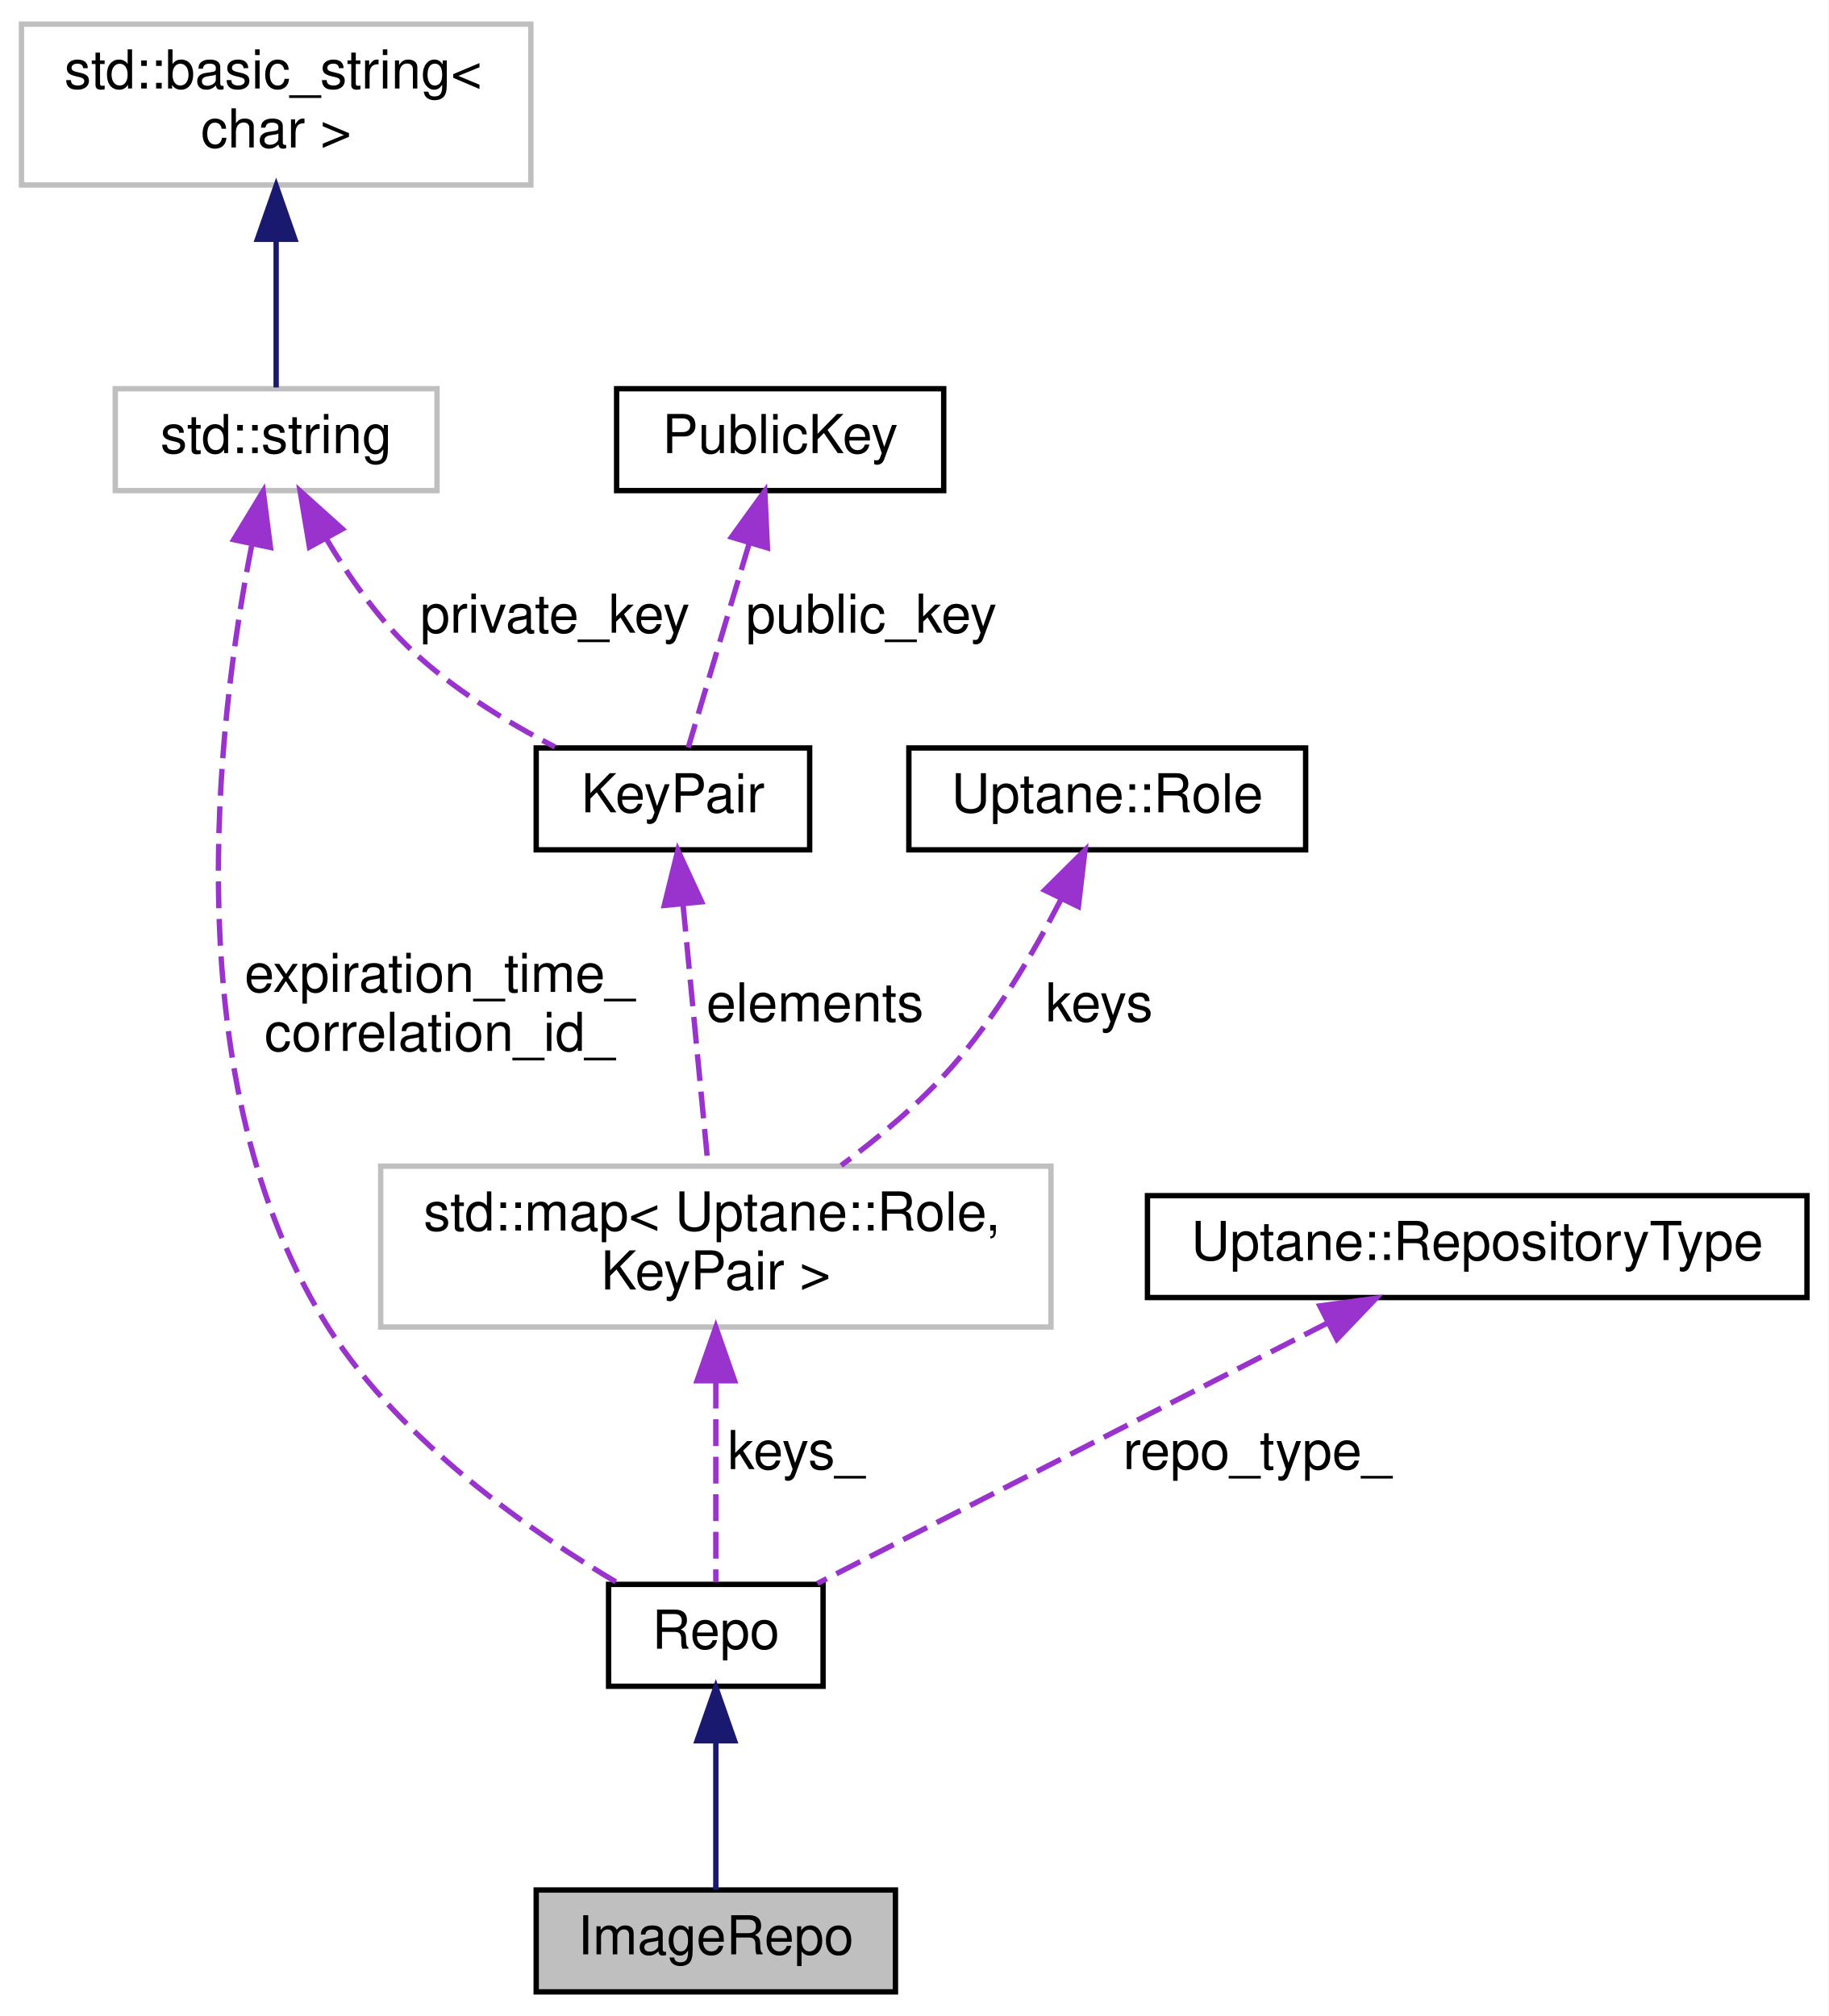
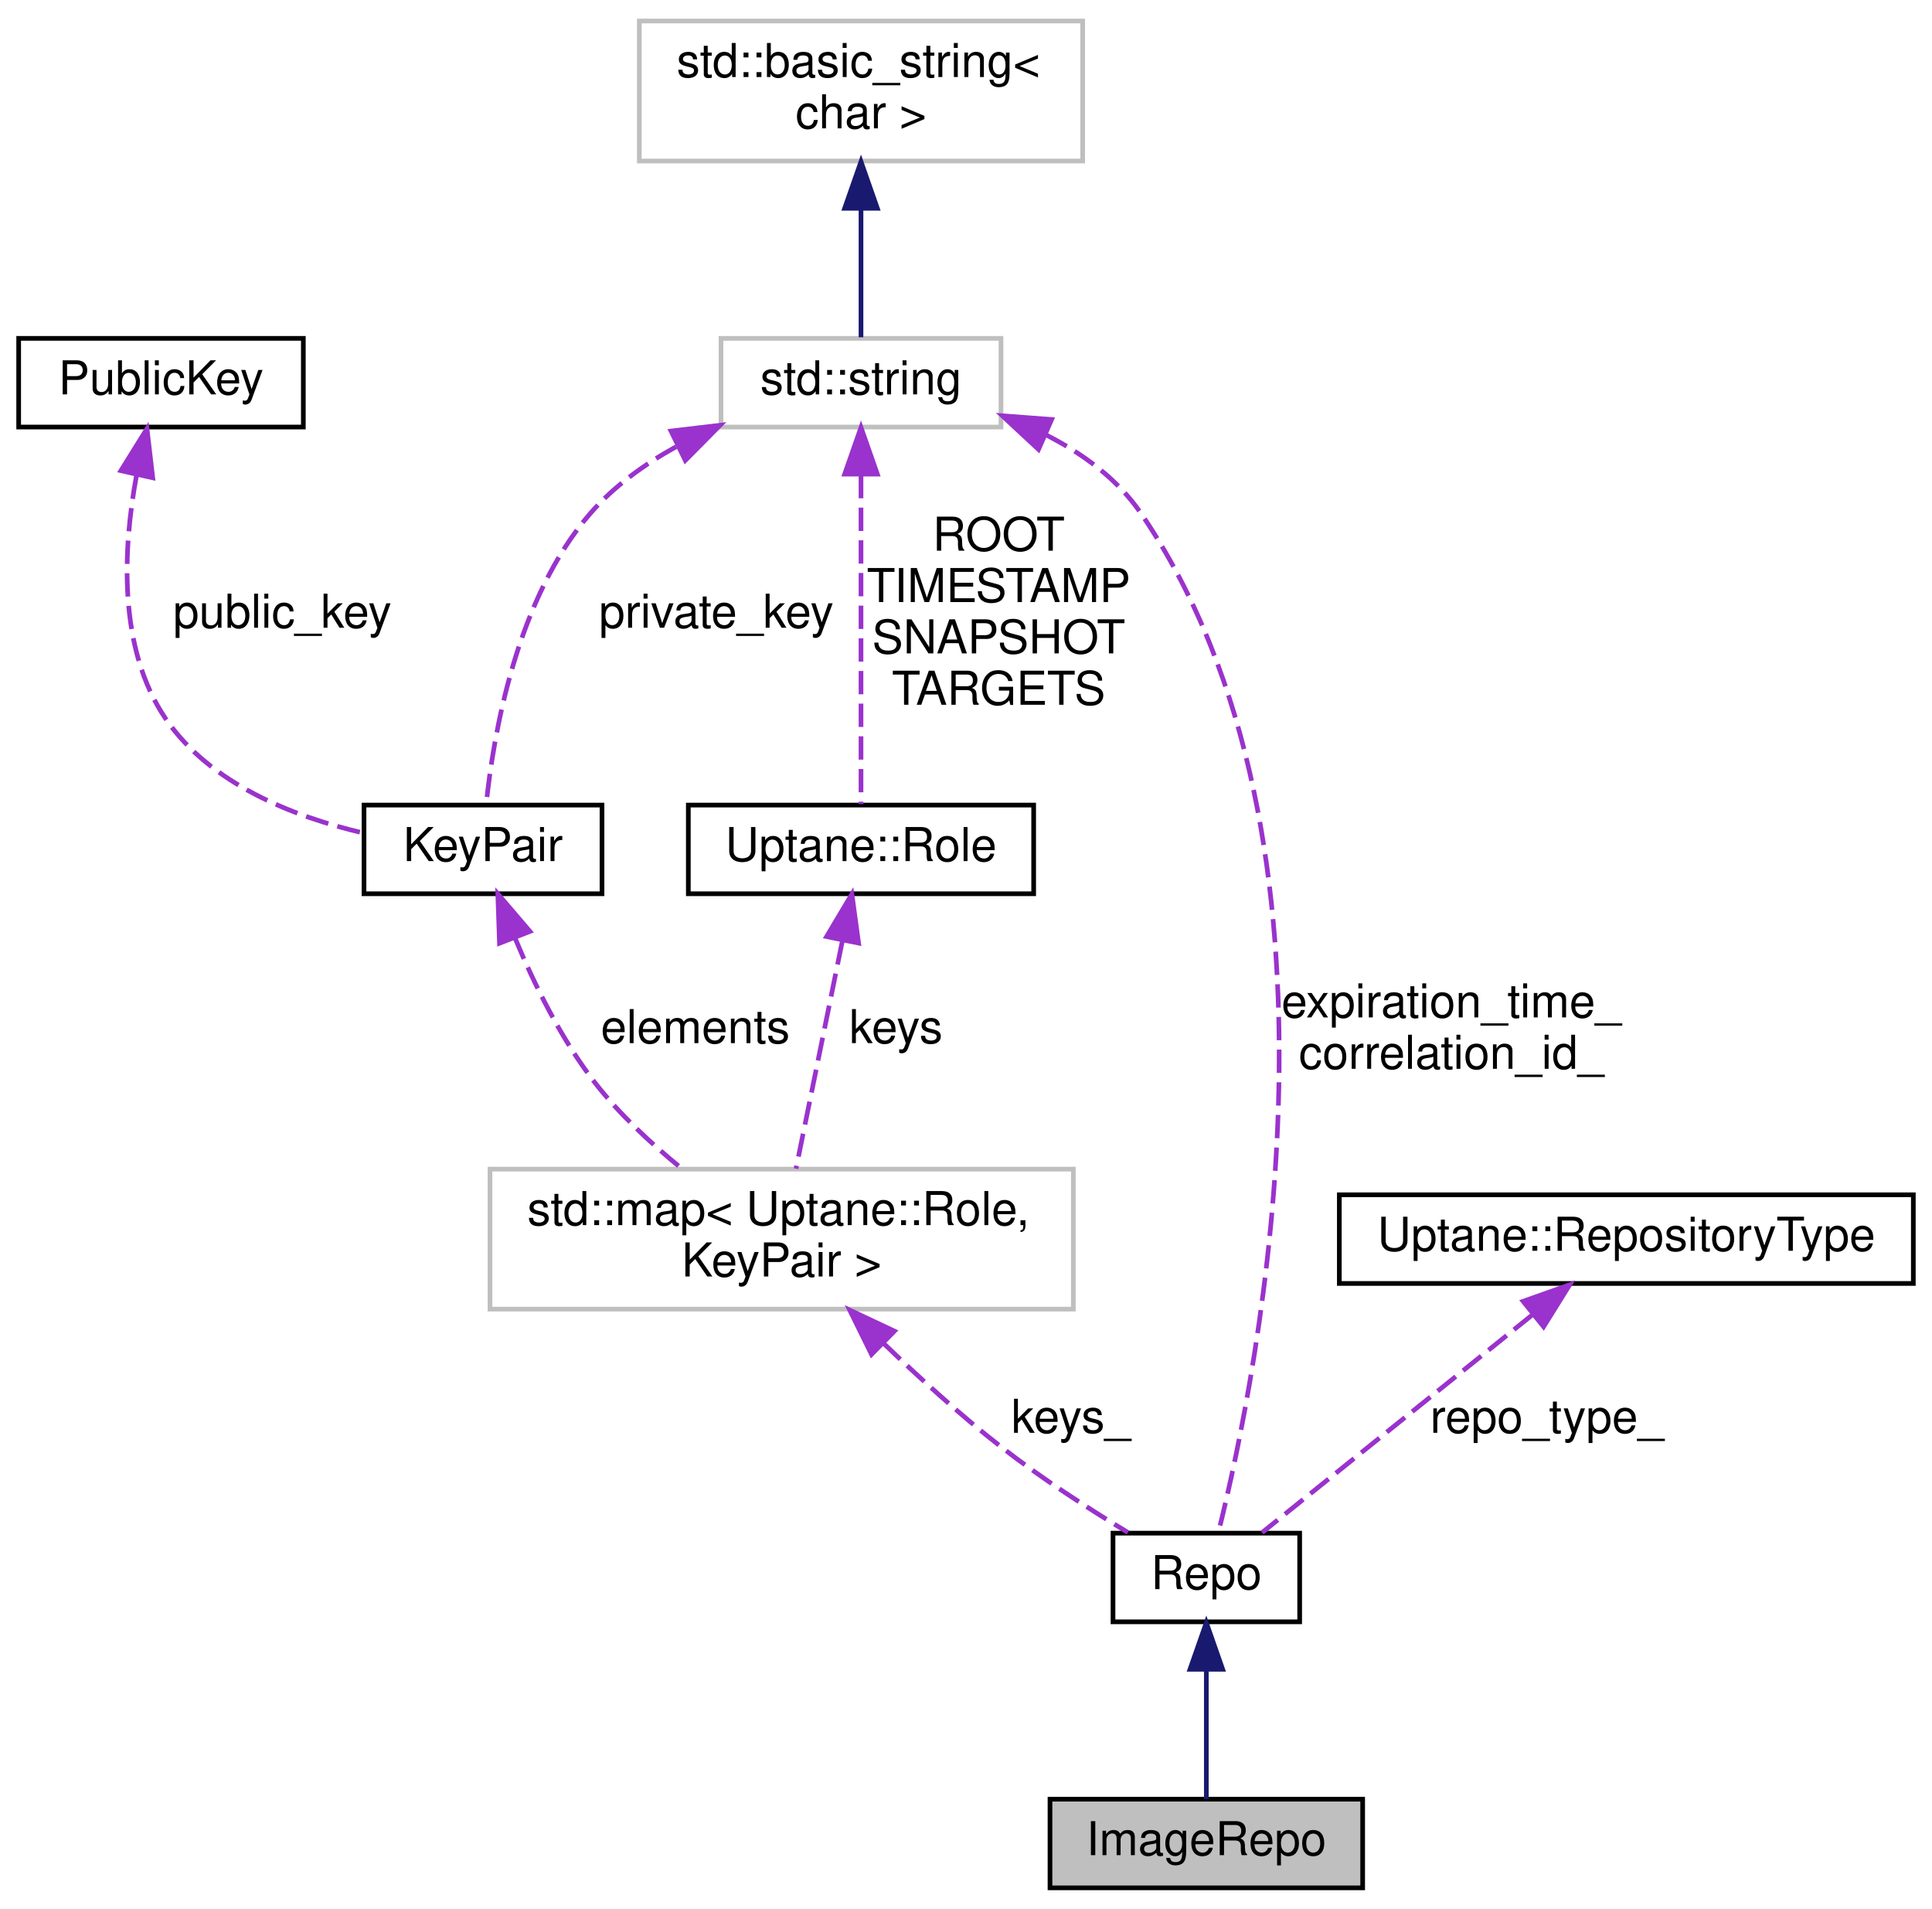
- <svg xmlns="http://www.w3.org/2000/svg" xmlns:xlink="http://www.w3.org/1999/xlink" width="341pt" height="376pt" viewBox="0.00 0.00 341.00 376.00">
-   <g id="graph0" class="graph" transform="scale(1 1) rotate(0) translate(4 372)">
-     <polygon fill="#ffffff" stroke="transparent" points="-4,4 -4,-372 337,-372 337,4 -4,4" />
+ <svg xmlns="http://www.w3.org/2000/svg" xmlns:xlink="http://www.w3.org/1999/xlink" width="414pt" height="409pt" viewBox="0.00 0.00 414.00 409.00">
+   <g id="graph0" class="graph" transform="scale(1 1) rotate(0) translate(4 405)">
+     <polygon fill="#ffffff" stroke="transparent" points="-4,4 -4,-405 410,-405 410,4 -4,4" />
    <g id="node1" class="node">
-       <polygon fill="#bfbfbf" stroke="#000000" points="96,-.5 96,-19.5 163,-19.5 163,-.5 96,-.5" />
-       <text text-anchor="middle" x="129.5" y="-7.5" font-family="Helvetica,sans-Serif" font-size="10.00" fill="#000000">ImageRepo</text>
+       <polygon fill="#bfbfbf" stroke="#000000" points="221,-.5 221,-19.5 288,-19.5 288,-.5 221,-.5" />
+       <text text-anchor="middle" x="254.5" y="-7.5" font-family="Helvetica,sans-Serif" font-size="10.00" fill="#000000">ImageRepo</text>
    </g>
    <g id="node2" class="node">
      <g id="a_node2">
        <a xlink:href="class_repo.html" target="_top" xlink:title="Repo">
-           <polygon fill="#ffffff" stroke="#000000" points="109.5,-57.5 109.5,-76.5 149.5,-76.5 149.5,-57.5 109.5,-57.5" />
-           <text text-anchor="middle" x="129.5" y="-64.5" font-family="Helvetica,sans-Serif" font-size="10.00" fill="#000000">Repo</text>
+           <polygon fill="#ffffff" stroke="#000000" points="234.5,-57.5 234.5,-76.5 274.5,-76.5 274.5,-57.5 234.5,-57.5" />
+           <text text-anchor="middle" x="254.5" y="-64.5" font-family="Helvetica,sans-Serif" font-size="10.00" fill="#000000">Repo</text>
        </a>
      </g>
    </g>
    <g id="edge1" class="edge">
-       <path fill="none" stroke="#191970" d="M129.5,-47.234C129.5,-37.849 129.5,-27.065 129.5,-19.526" />
-       <polygon fill="#191970" stroke="#191970" points="126,-47.331 129.5,-57.331 133,-47.331 126,-47.331" />
+       <path fill="none" stroke="#191970" d="M254.5,-47.234C254.5,-37.849 254.5,-27.065 254.5,-19.526" />
+       <polygon fill="#191970" stroke="#191970" points="251,-47.331 254.5,-57.331 258,-47.331 251,-47.331" />
    </g>
    <g id="node3" class="node">
-       <polygon fill="#ffffff" stroke="#bfbfbf" points="67,-124.5 67,-154.5 192,-154.5 192,-124.5 67,-124.5" />
-       <text text-anchor="start" x="75" y="-142.5" font-family="Helvetica,sans-Serif" font-size="10.00" fill="#000000">std::map&lt; Uptane::Role,</text>
-       <text text-anchor="middle" x="129.5" y="-131.5" font-family="Helvetica,sans-Serif" font-size="10.00" fill="#000000"> KeyPair &gt;</text>
+       <polygon fill="#ffffff" stroke="#bfbfbf" points="101,-124.5 101,-154.5 226,-154.5 226,-124.5 101,-124.5" />
+       <text text-anchor="start" x="109" y="-142.5" font-family="Helvetica,sans-Serif" font-size="10.00" fill="#000000">std::map&lt; Uptane::Role,</text>
+       <text text-anchor="middle" x="163.5" y="-131.5" font-family="Helvetica,sans-Serif" font-size="10.00" fill="#000000"> KeyPair &gt;</text>
    </g>
    <g id="edge2" class="edge">
-       <path fill="none" stroke="#9a32cd" stroke-dasharray="5,2" d="M129.5,-114.305C129.5,-101.424 129.5,-86.484 129.5,-76.896" />
-       <polygon fill="#9a32cd" stroke="#9a32cd" points="126,-114.478 129.5,-124.478 133,-114.478 126,-114.478" />
-       <text text-anchor="middle" x="144.5" y="-98" font-family="Helvetica,sans-Serif" font-size="10.00" fill="#000000"> keys_</text>
+       <path fill="none" stroke="#9a32cd" stroke-dasharray="5,2" d="M185.306,-117.197C192.985,-109.799 201.861,-101.738 210.5,-95 219.067,-88.318 229.271,-81.748 237.694,-76.653" />
+       <polygon fill="#9a32cd" stroke="#9a32cd" points="182.756,-114.795 178.078,-124.301 187.663,-119.787 182.756,-114.795" />
+       <text text-anchor="middle" x="225.5" y="-98" font-family="Helvetica,sans-Serif" font-size="10.00" fill="#000000"> keys_</text>
    </g>
    <g id="node4" class="node">
      <g id="a_node4">
        <a xlink:href="struct_key_pair.html" target="_top" xlink:title="KeyPair">
-           <polygon fill="#ffffff" stroke="#000000" points="96,-213.5 96,-232.5 147,-232.5 147,-213.5 96,-213.5" />
-           <text text-anchor="middle" x="121.5" y="-220.5" font-family="Helvetica,sans-Serif" font-size="10.00" fill="#000000">KeyPair</text>
+           <polygon fill="#ffffff" stroke="#000000" points="74,-213.5 74,-232.5 125,-232.5 125,-213.5 74,-213.5" />
+           <text text-anchor="middle" x="99.5" y="-220.5" font-family="Helvetica,sans-Serif" font-size="10.00" fill="#000000">KeyPair</text>
        </a>
      </g>
    </g>
    <g id="edge3" class="edge">
-       <path fill="none" stroke="#9a32cd" stroke-dasharray="5,2" d="M123.393,-203.243C124.82,-188.345 126.749,-168.219 128.054,-154.597" />
-       <polygon fill="#9a32cd" stroke="#9a32cd" points="119.888,-203.133 122.418,-213.422 126.856,-203.801 119.888,-203.133" />
-       <text text-anchor="middle" x="148" y="-181.5" font-family="Helvetica,sans-Serif" font-size="10.00" fill="#000000"> elements</text>
+       <path fill="none" stroke="#9a32cd" stroke-dasharray="5,2" d="M106.298,-204.157C110.39,-194.299 116.221,-182.368 123.5,-173 128.724,-166.276 135.505,-159.974 141.995,-154.689" />
+       <polygon fill="#9a32cd" stroke="#9a32cd" points="103.033,-202.897 102.677,-213.486 109.559,-205.43 103.033,-202.897" />
+       <text text-anchor="middle" x="145" y="-181.5" font-family="Helvetica,sans-Serif" font-size="10.00" fill="#000000"> elements</text>
    </g>
    <g id="node5" class="node">
      <g id="a_node5">
        <a xlink:title="STL class. ">
-           <polygon fill="#ffffff" stroke="#bfbfbf" points="17.5,-280.5 17.5,-299.5 77.5,-299.5 77.5,-280.5 17.5,-280.5" />
-           <text text-anchor="middle" x="47.5" y="-287.5" font-family="Helvetica,sans-Serif" font-size="10.00" fill="#000000">std::string</text>
+           <polygon fill="#ffffff" stroke="#bfbfbf" points="150.5,-313.5 150.5,-332.5 210.5,-332.5 210.5,-313.5 150.5,-313.5" />
+           <text text-anchor="middle" x="180.5" y="-320.5" font-family="Helvetica,sans-Serif" font-size="10.00" fill="#000000">std::string</text>
+         </a>
+       </g>
+     </g>
+     <g id="edge10" class="edge">
+       <path fill="none" stroke="#9a32cd" stroke-dasharray="5,2" d="M220.204,-311.792C228.124,-307.752 235.525,-302.308 240.5,-295 288.709,-224.192 265.532,-110.556 257.112,-76.774" />
+       <polygon fill="#9a32cd" stroke="#9a32cd" points="218.538,-308.701 210.782,-315.918 221.346,-315.113 218.538,-308.701" />
+       <text text-anchor="middle" x="307" y="-187" font-family="Helvetica,sans-Serif" font-size="10.00" fill="#000000"> expiration_time_</text>
+       <text text-anchor="middle" x="307" y="-176" font-family="Helvetica,sans-Serif" font-size="10.00" fill="#000000">correlation_id_</text>
+     </g>
+     <g id="edge4" class="edge">
+       <path fill="none" stroke="#9a32cd" stroke-dasharray="5,2" d="M140.893,-309.289C134.057,-305.51 127.541,-300.804 122.5,-295 106.668,-276.77 101.713,-247.55 100.178,-232.556" />
+       <polygon fill="#9a32cd" stroke="#9a32cd" points="139.782,-312.642 150.304,-313.884 142.853,-306.351 139.782,-312.642" />
+       <text text-anchor="middle" x="149.5" y="-270.5" font-family="Helvetica,sans-Serif" font-size="10.00" fill="#000000"> private_key</text>
+     </g>
+     <g id="node8" class="node">
+       <g id="a_node8">
+         <a xlink:href="class_uptane_1_1_role.html" target="_top" xlink:title="TUF Roles. ">
+           <polygon fill="#ffffff" stroke="#000000" points="143.5,-213.5 143.5,-232.5 217.5,-232.5 217.5,-213.5 143.5,-213.5" />
+           <text text-anchor="middle" x="180.5" y="-220.5" font-family="Helvetica,sans-Serif" font-size="10.00" fill="#000000">Uptane::Role</text>
+         </a>
+       </g>
+     </g>
+     <g id="edge8" class="edge">
+       <path fill="none" stroke="#9a32cd" stroke-dasharray="5,2" d="M180.5,-303.233C180.5,-281.945 180.5,-248.948 180.5,-232.706" />
+       <polygon fill="#9a32cd" stroke="#9a32cd" points="177,-303.411 180.5,-313.412 184,-303.412 177,-303.411" />
+       <text text-anchor="middle" x="210" y="-287" font-family="Helvetica,sans-Serif" font-size="10.00" fill="#000000"> ROOT</text>
+       <text text-anchor="middle" x="210" y="-276" font-family="Helvetica,sans-Serif" font-size="10.00" fill="#000000">TIMESTAMP</text>
+       <text text-anchor="middle" x="210" y="-265" font-family="Helvetica,sans-Serif" font-size="10.00" fill="#000000">SNAPSHOT</text>
+       <text text-anchor="middle" x="210" y="-254" font-family="Helvetica,sans-Serif" font-size="10.00" fill="#000000">TARGETS</text>
+     </g>
+     <g id="node6" class="node">
+       <g id="a_node6">
+         <a xlink:title="STL class. ">
+           <polygon fill="#ffffff" stroke="#bfbfbf" points="133,-370.5 133,-400.5 228,-400.5 228,-370.5 133,-370.5" />
+           <text text-anchor="start" x="141" y="-388.5" font-family="Helvetica,sans-Serif" font-size="10.00" fill="#000000">std::basic_string&lt;</text>
+           <text text-anchor="middle" x="180.5" y="-377.5" font-family="Helvetica,sans-Serif" font-size="10.00" fill="#000000"> char &gt;</text>
+         </a>
+       </g>
+     </g>
+     <g id="edge5" class="edge">
+       <path fill="none" stroke="#191970" d="M180.5,-360.35C180.5,-350.648 180.5,-340.13 180.5,-332.736" />
+       <polygon fill="#191970" stroke="#191970" points="177,-360.37 180.5,-370.37 184,-360.37 177,-360.37" />
+     </g>
+     <g id="node7" class="node">
+       <g id="a_node7">
+         <a xlink:href="class_public_key.html" target="_top" xlink:title="PublicKey">
+           <polygon fill="#ffffff" stroke="#000000" points="0,-313.5 0,-332.5 61,-332.5 61,-313.5 0,-313.5" />
+           <text text-anchor="middle" x="30.5" y="-320.5" font-family="Helvetica,sans-Serif" font-size="10.00" fill="#000000">PublicKey</text>
+         </a>
+       </g>
+     </g>
+     <g id="edge6" class="edge">
+       <path fill="none" stroke="#9a32cd" stroke-dasharray="5,2" d="M25.238,-303.049C22.364,-287.522 21.207,-266.141 31.5,-251 40.974,-237.063 58.758,-230.054 73.762,-226.534" />
+       <polygon fill="#9a32cd" stroke="#9a32cd" points="21.898,-304.151 27.496,-313.146 28.73,-302.624 21.898,-304.151" />
+       <text text-anchor="middle" x="56.5" y="-270.5" font-family="Helvetica,sans-Serif" font-size="10.00" fill="#000000"> public_key</text>
+     </g>
+     <g id="edge7" class="edge">
+       <path fill="none" stroke="#9a32cd" stroke-dasharray="5,2" d="M176.477,-203.243C173.445,-188.345 169.347,-168.219 166.574,-154.597" />
+       <polygon fill="#9a32cd" stroke="#9a32cd" points="173.125,-204.321 178.55,-213.422 179.984,-202.924 173.125,-204.321" />
+       <text text-anchor="middle" x="188" y="-181.5" font-family="Helvetica,sans-Serif" font-size="10.00" fill="#000000"> keys</text>
+     </g>
+     <g id="node9" class="node">
+       <g id="a_node9">
+         <a xlink:href="class_uptane_1_1_repository_type.html" target="_top" xlink:title="Uptane::RepositoryType">
+           <polygon fill="#ffffff" stroke="#000000" points="283,-130 283,-149 406,-149 406,-130 283,-130" />
+           <text text-anchor="middle" x="344.5" y="-137" font-family="Helvetica,sans-Serif" font-size="10.00" fill="#000000">Uptane::RepositoryType</text>
        </a>
      </g>
    </g>
    <g id="edge9" class="edge">
-       <path fill="none" stroke="#9a32cd" stroke-dasharray="5,2" d="M42.927,-270.202C36.439,-237.036 28.342,-169.424 57.5,-124 71.021,-102.936 95.038,-86.27 111.591,-76.53" />
-       <polygon fill="#9a32cd" stroke="#9a32cd" points="39.592,-271.348 45.091,-280.404 46.44,-269.895 39.592,-271.348" />
-       <text text-anchor="middle" x="78" y="-187" font-family="Helvetica,sans-Serif" font-size="10.00" fill="#000000"> expiration_time_</text>
-       <text text-anchor="middle" x="78" y="-176" font-family="Helvetica,sans-Serif" font-size="10.00" fill="#000000">correlation_id_</text>
-     </g>
-     <g id="edge4" class="edge">
-       <path fill="none" stroke="#9a32cd" stroke-dasharray="5,2" d="M56.841,-271.546C60.985,-264.55 66.328,-256.866 72.5,-251 80.312,-243.575 90.458,-237.362 99.489,-232.689" />
-       <polygon fill="#9a32cd" stroke="#9a32cd" points="53.712,-269.973 51.968,-280.423 59.848,-273.341 53.712,-269.973" />
-       <text text-anchor="middle" x="99.5" y="-254" font-family="Helvetica,sans-Serif" font-size="10.00" fill="#000000"> private_key</text>
-     </g>
-     <g id="node6" class="node">
-       <g id="a_node6">
-         <a xlink:title="STL class. ">
-           <polygon fill="#ffffff" stroke="#bfbfbf" points="0,-337.5 0,-367.5 95,-367.5 95,-337.5 0,-337.5" />
-           <text text-anchor="start" x="8" y="-355.5" font-family="Helvetica,sans-Serif" font-size="10.00" fill="#000000">std::basic_string&lt;</text>
-           <text text-anchor="middle" x="47.5" y="-344.5" font-family="Helvetica,sans-Serif" font-size="10.00" fill="#000000"> char &gt;</text>
-         </a>
-       </g>
-     </g>
-     <g id="edge5" class="edge">
-       <path fill="none" stroke="#191970" d="M47.5,-327.35C47.5,-317.648 47.5,-307.13 47.5,-299.736" />
-       <polygon fill="#191970" stroke="#191970" points="44,-327.37 47.5,-337.37 51,-327.37 44,-327.37" />
-     </g>
-     <g id="node7" class="node">
-       <g id="a_node7">
-         <a xlink:href="class_public_key.html" target="_top" xlink:title="PublicKey">
-           <polygon fill="#ffffff" stroke="#000000" points="111,-280.5 111,-299.5 172,-299.5 172,-280.5 111,-280.5" />
-           <text text-anchor="middle" x="141.5" y="-287.5" font-family="Helvetica,sans-Serif" font-size="10.00" fill="#000000">PublicKey</text>
-         </a>
-       </g>
-     </g>
-     <g id="edge6" class="edge">
-       <path fill="none" stroke="#9a32cd" stroke-dasharray="5,2" d="M135.675,-270.486C131.956,-258.029 127.299,-242.426 124.36,-232.582" />
-       <polygon fill="#9a32cd" stroke="#9a32cd" points="132.42,-271.82 138.635,-280.401 139.128,-269.817 132.42,-271.82" />
-       <text text-anchor="middle" x="158.5" y="-254" font-family="Helvetica,sans-Serif" font-size="10.00" fill="#000000"> public_key</text>
-     </g>
-     <g id="node8" class="node">
-       <g id="a_node8">
-         <a xlink:href="class_uptane_1_1_role.html" target="_top" xlink:title="TUF Roles. ">
-           <polygon fill="#ffffff" stroke="#000000" points="165.5,-213.5 165.5,-232.5 239.5,-232.5 239.5,-213.5 165.5,-213.5" />
-           <text text-anchor="middle" x="202.5" y="-220.5" font-family="Helvetica,sans-Serif" font-size="10.00" fill="#000000">Uptane::Role</text>
-         </a>
-       </g>
-     </g>
-     <g id="edge7" class="edge">
-       <path fill="none" stroke="#9a32cd" stroke-dasharray="5,2" d="M193.947,-204.392C188.849,-194.451 181.764,-182.369 173.5,-173 167.53,-166.232 160.012,-159.917 152.887,-154.636" />
-       <polygon fill="#9a32cd" stroke="#9a32cd" points="190.828,-205.98 198.353,-213.438 197.121,-202.915 190.828,-205.98" />
-       <text text-anchor="middle" x="201" y="-181.5" font-family="Helvetica,sans-Serif" font-size="10.00" fill="#000000"> keys</text>
-     </g>
-     <g id="node9" class="node">
-       <g id="a_node9">
-         <a xlink:href="class_uptane_1_1_repository_type.html" target="_top" xlink:title="Uptane::RepositoryType">
-           <polygon fill="#ffffff" stroke="#000000" points="210,-130 210,-149 333,-149 333,-130 210,-130" />
-           <text text-anchor="middle" x="271.5" y="-137" font-family="Helvetica,sans-Serif" font-size="10.00" fill="#000000">Uptane::RepositoryType</text>
-         </a>
-       </g>
-     </g>
-     <g id="edge8" class="edge">
-       <path fill="none" stroke="#9a32cd" stroke-dasharray="5,2" d="M243.714,-125.313C215.593,-110.956 172.875,-89.145 148.435,-76.667" />
-       <polygon fill="#9a32cd" stroke="#9a32cd" points="242.146,-128.442 252.643,-129.873 245.329,-122.208 242.146,-128.442" />
-       <text text-anchor="middle" x="230.5" y="-98" font-family="Helvetica,sans-Serif" font-size="10.00" fill="#000000"> repo_type_</text>
+       <path fill="none" stroke="#9a32cd" stroke-dasharray="5,2" d="M324.312,-123.237C306.519,-108.904 281.198,-88.507 266.445,-76.623" />
+       <polygon fill="#9a32cd" stroke="#9a32cd" points="322.379,-126.175 332.362,-129.722 326.77,-120.723 322.379,-126.175" />
+       <text text-anchor="middle" x="327.5" y="-98" font-family="Helvetica,sans-Serif" font-size="10.00" fill="#000000"> repo_type_</text>
    </g>
  </g>
</svg>
